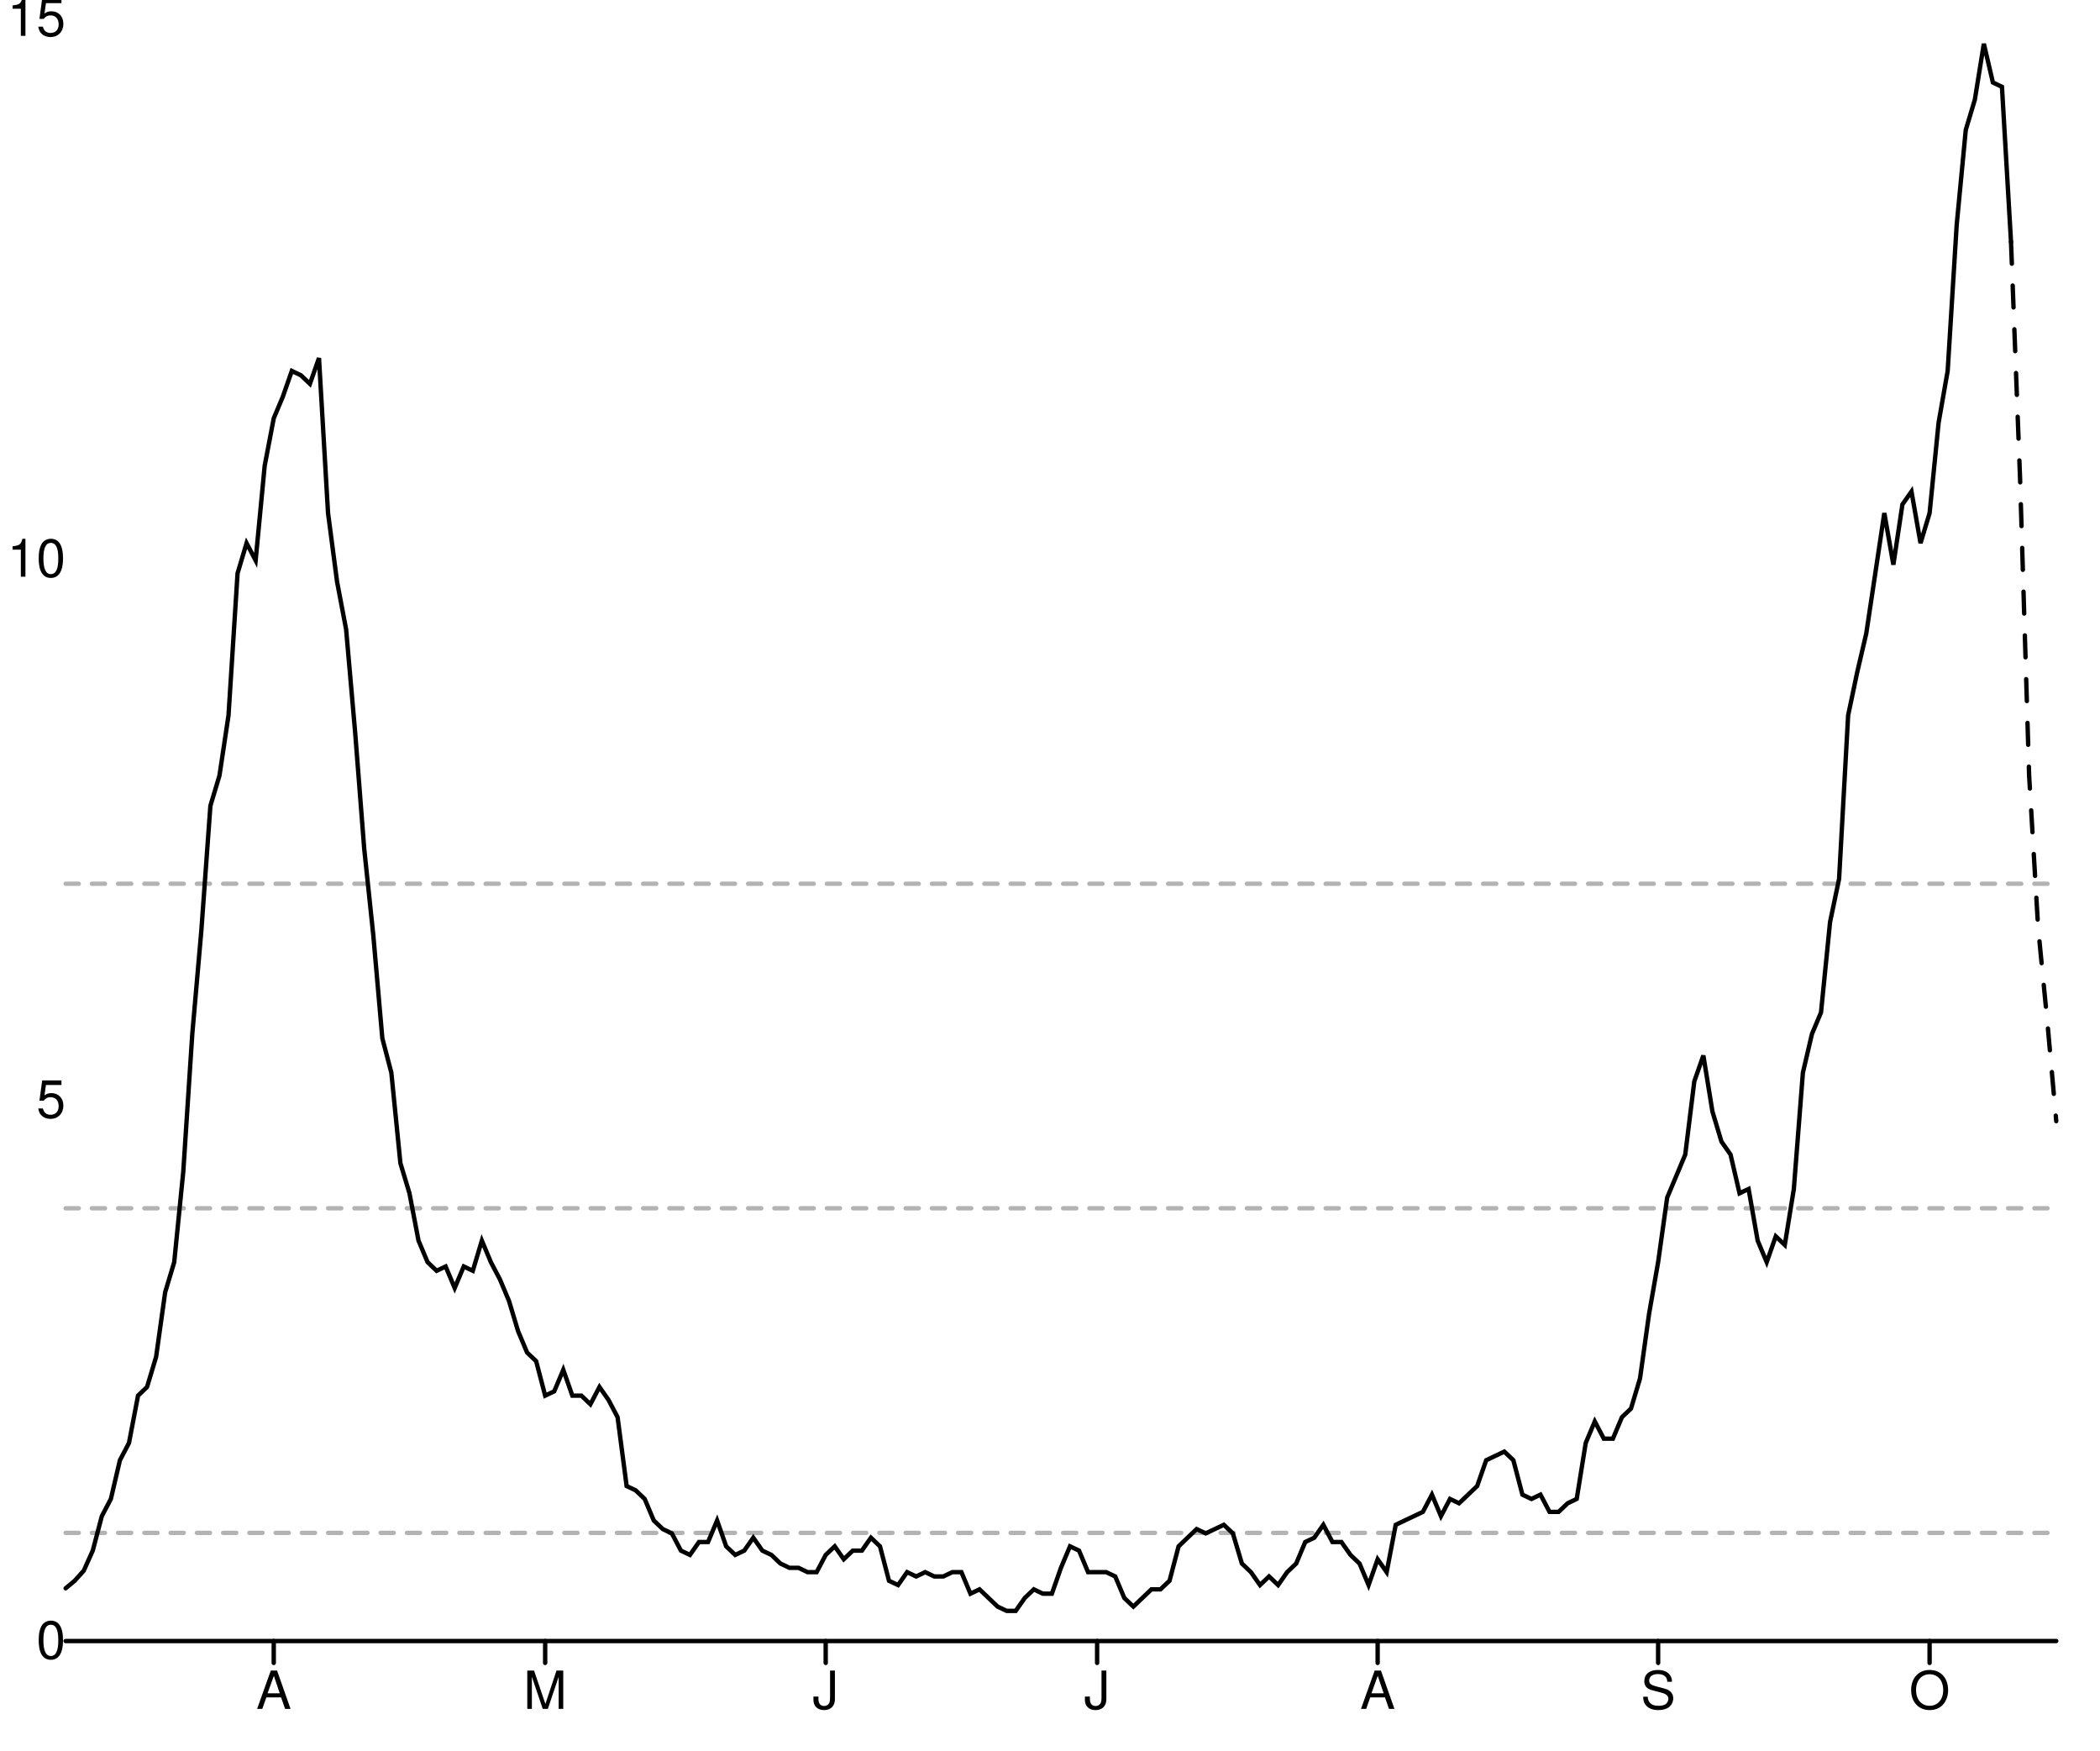
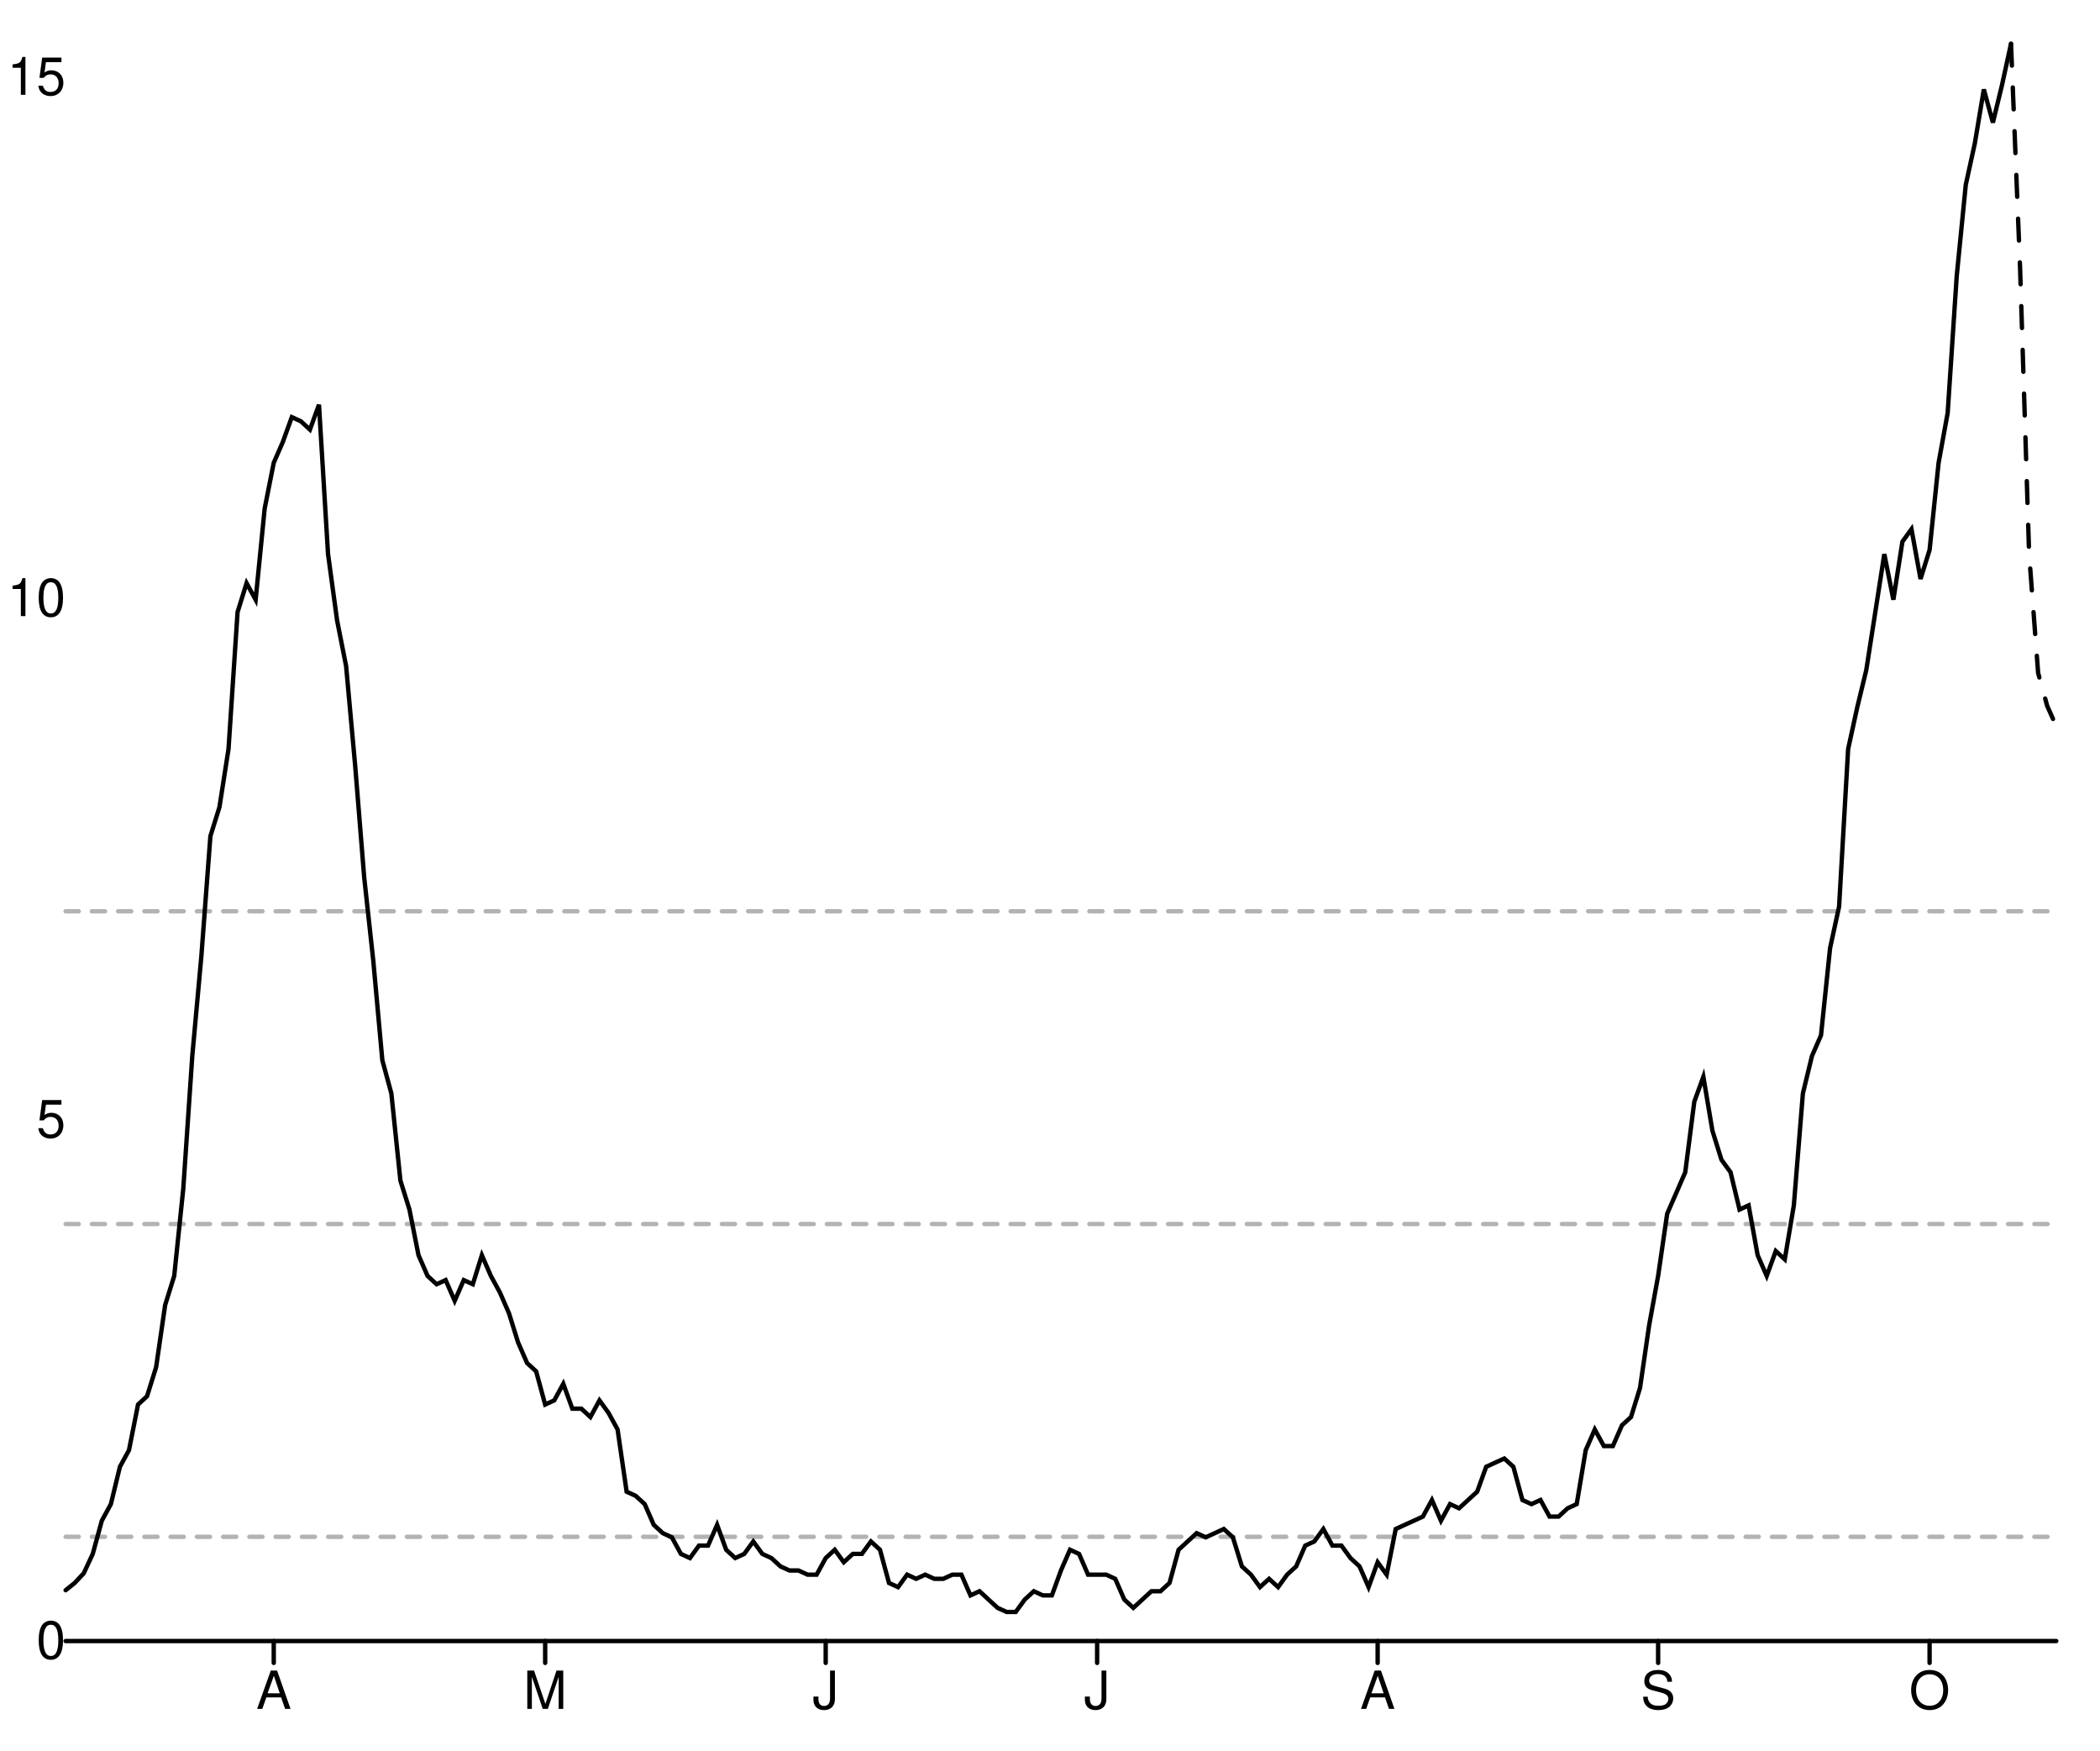
<svg xmlns="http://www.w3.org/2000/svg" width="480" height="400" viewBox="0 0 480 400" style="overflow:display" preserveAspectRatio="xMinYMin meet" overflow="visible">
  <defs>
    <style>
	.data-series path.line { fill-opacity: 0; stroke: black; }
	.data-series path.line.dotted { stroke-dasharray: 12 20 }
	.data-series circle { display: none; }
	.data-series:hover path.line, .data-series.on path.line { stroke-width: 1; }
	.data-series:hover circle, .data-series.on circle { display: inline; }
	.data-series circle:hover, .data-series circle.on { r: 1px!important; }
	.graph-grid { font-family: "Helvetica Neue",Helvetica,Arial,"Lucida Grande",sans-serif; }
	.graph-grid line { stroke: black; stroke-width: 1; stroke-linecap: round; }
	.graph-grid.graph-grid-x text { text-anchor: middle; dominant-baseline: hanging; transform: translateY(10px); }
	.graph-grid.graph-grid-y text { text-anchor: end; dominant-baseline: middle; transform: translateX(-10px); }
	</style>
  </defs>
  <g class="graph-grid graph-grid-y">
    <line x1="15.00" y1="375.00" x2="470.00" y2="375.00" data-left="15" />
    <text x="25" y="375" text-anchor="end">0</text>
-     <text x="25" y="251.393" text-anchor="end">5</text>
-     <text x="25" y="127.785" text-anchor="end">10</text>
-     <text x="25" y="4.178" text-anchor="end">15</text>
+     <text x="25" y="255.888" text-anchor="end">5</text>
+     <text x="25" y="136.775" text-anchor="end">10</text>
+     <text x="25" y="17.663" text-anchor="end">15</text>
    <text style="text-anchor:middle;dominant-baseline:hanging;font-weight:bold;transform: translateY(192.5px) rotate(-90deg);" />
  </g>
  <g class="graph-grid graph-grid-x">
    <line class="tick" x1="62.57" y1="375.00" x2="62.57" y2="380.00" />
    <text x="62.568" y="375" text-anchor="middle">A</text>
    <line class="tick" x1="124.61" y1="375.00" x2="124.61" y2="380.00" />
    <text x="124.614" y="375" text-anchor="middle">M</text>
    <line class="tick" x1="188.73" y1="375.00" x2="188.73" y2="380.00" />
    <text x="188.727" y="375" text-anchor="middle">J</text>
    <line class="tick" x1="250.77" y1="375.00" x2="250.77" y2="380.00" />
    <text x="250.773" y="375" text-anchor="middle">J</text>
    <line class="tick" x1="314.89" y1="375.00" x2="314.89" y2="380.00" />
    <text x="314.886" y="375" text-anchor="middle">A</text>
    <line class="tick" x1="379.00" y1="375.00" x2="379.00" y2="380.00" />
    <text x="379" y="375" text-anchor="middle">S</text>
    <line class="tick" x1="441.05" y1="375.00" x2="441.05" y2="380.00" />
    <text x="441.045" y="375" text-anchor="middle">O</text>
    <text style="text-anchor:middle;dominant-baseline:hanging;font-weight:bold;transform: translateY(192.5px) rotate(-90deg);" />
  </g>
  <g data-series="widespread" class="data-series">
-     <path d="M 15.00,201.95L 470.00,201.95" id="E09000025-level-0" class="line" stroke-width="1" stroke-linecap="round" stroke-dasharray="3,3" fill-opacity="0.3" opacity="0.3" />
+     <path d="M 15.00,208.24L 470.00,208.24" id="E09000025-level-0" class="line" stroke-width="1" stroke-linecap="round" stroke-dasharray="3,3" fill-opacity="0.3" opacity="0.3" />
  </g>
  <g data-series="substantial" class="data-series">
-     <path d="M 15.00,276.11L 470.00,276.11" id="E09000025-level-1" class="line" stroke-width="1" stroke-linecap="round" stroke-dasharray="3,3" fill-opacity="0.3" opacity="0.3" />
+     <path d="M 15.00,279.71L 470.00,279.71" id="E09000025-level-1" class="line" stroke-width="1" stroke-linecap="round" stroke-dasharray="3,3" fill-opacity="0.3" opacity="0.3" />
  </g>
  <g data-series="moderate" class="data-series">
-     <path d="M 15.00,350.28L 470.00,350.28" id="E09000025-level-2" class="line" stroke-width="1" stroke-linecap="round" stroke-dasharray="3,3" fill-opacity="0.3" opacity="0.3" />
+     <path d="M 15.00,351.18L 470.00,351.18" id="E09000025-level-2" class="line" stroke-width="1" stroke-linecap="round" stroke-dasharray="3,3" fill-opacity="0.3" opacity="0.3" />
  </g>
  <g data-series="new-cases" class="data-series">
-     <path d="M 15.00,362.95L 17.07,361.23L 19.14,358.93L 21.20,354.34L 23.27,346.47L 25.34,342.53L 27.41,333.68L 29.48,329.74L 31.55,318.92L 33.61,316.95L 35.68,310.07L 37.75,295.31L 39.82,288.42L 41.89,267.76L 43.95,236.28L 46.02,212.67L 48.09,184.14L 50.16,177.25L 52.23,163.48L 54.30,131.01L 56.36,124.12L 58.43,128.06L 60.50,106.42L 62.57,95.59L 64.64,90.67L 66.70,84.77L 68.77,85.75L 70.84,87.72L 72.91,81.82L 74.98,117.24L 77.05,132.98L 79.11,143.80L 81.18,167.41L 83.25,193.98L 85.32,213.65L 87.39,237.26L 89.45,245.13L 91.52,265.80L 93.59,272.68L 95.66,283.50L 97.73,288.42L 99.80,290.39L 101.86,289.41L 103.93,294.33L 106.00,289.41L 108.07,290.39L 110.14,283.50L 112.20,288.42L 114.27,292.36L 116.34,297.28L 118.41,304.16L 120.48,309.08L 122.55,311.05L 124.61,318.92L 126.68,317.94L 128.75,313.02L 130.82,318.92L 132.89,318.92L 134.95,320.89L 137.02,316.95L 139.09,319.91L 141.16,323.84L 143.23,339.58L 145.30,340.57L 147.36,342.53L 149.43,347.45L 151.50,349.42L 153.57,350.40L 155.64,354.34L 157.70,355.32L 159.77,352.37L 161.84,352.37L 163.91,347.45L 165.98,353.36L 168.05,355.32L 170.11,354.34L 172.18,351.39L 174.25,354.34L 176.32,355.32L 178.39,357.29L 180.45,358.27L 182.52,358.27L 184.59,359.26L 186.66,359.26L 188.73,355.32L 190.80,353.36L 192.86,356.31L 194.93,354.34L 197.00,354.34L 199.07,351.39L 201.14,353.36L 203.20,361.23L 205.27,362.21L 207.34,359.26L 209.41,360.24L 211.48,359.26L 213.55,360.24L 215.61,360.24L 217.68,359.26L 219.75,359.26L 221.82,364.18L 223.89,363.19L 225.95,365.16L 228.02,367.13L 230.09,368.11L 232.16,368.11L 234.23,365.16L 236.30,363.19L 238.36,364.18L 240.43,364.18L 242.50,358.27L 244.57,353.36L 246.64,354.34L 248.70,359.26L 250.77,359.26L 252.84,359.26L 254.91,360.24L 256.98,365.16L 259.05,367.13L 261.11,365.16L 263.18,363.19L 265.25,363.19L 267.32,361.23L 269.39,353.36L 271.45,351.39L 273.52,349.42L 275.59,350.40L 277.66,349.42L 279.73,348.44L 281.80,350.40L 283.86,357.29L 285.93,359.26L 288.00,362.21L 290.07,360.24L 292.14,362.21L 294.20,359.26L 296.27,357.29L 298.34,352.37L 300.41,351.39L 302.48,348.44L 304.55,352.37L 306.61,352.37L 308.68,355.32L 310.75,357.29L 312.82,362.21L 314.89,356.31L 316.95,359.26L 319.02,348.44L 321.09,347.45L 323.16,346.47L 325.23,345.49L 327.30,341.55L 329.36,346.47L 331.43,342.53L 333.50,343.52L 335.57,341.55L 337.64,339.58L 339.70,333.68L 341.77,332.70L 343.84,331.71L 345.91,333.68L 347.98,341.55L 350.05,342.53L 352.11,341.55L 354.18,345.49L 356.25,345.49L 358.32,343.52L 360.39,342.53L 362.45,329.74L 364.52,324.82L 366.59,328.76L 368.66,328.76L 370.73,323.84L 372.80,321.87L 374.86,314.99L 376.93,300.23L 379.00,288.42L 381.07,273.67L 383.14,268.75L 385.20,263.83L 387.27,247.10L 389.34,241.20L 391.41,253.99L 393.48,260.88L 395.55,263.83L 397.61,272.68L 399.68,271.70L 401.75,283.50L 403.82,288.42L 405.89,282.52L 407.95,284.49L 410.02,271.70L 412.09,245.13L 414.16,236.28L 416.23,231.36L 418.30,210.70L 420.36,200.86L 422.43,163.48L 424.50,153.64L 426.57,144.78L 428.64,131.01L 430.70,117.24L 432.77,129.04L 434.84,115.27L 436.91,112.32L 438.98,124.12L 441.05,117.24L 443.11,96.58L 445.18,84.77L 447.25,51.32L 449.32,29.68L 451.39,22.79L 453.45,10.00L 455.52,18.85L 457.59,19.84L 459.66,55.26" id="New cases" class="line" stroke-width="1" stroke-linecap="round" />
+     <path d="M 15.00,363.39L 17.07,361.73L 19.14,359.52L 21.20,355.09L 23.27,347.51L 25.34,343.71L 27.41,335.18L 29.48,331.39L 31.55,320.96L 33.61,319.06L 35.68,312.43L 37.75,298.21L 39.82,291.57L 41.89,271.66L 43.95,241.32L 46.02,218.57L 48.09,191.08L 50.16,184.44L 52.23,171.17L 54.30,139.88L 56.36,133.25L 58.43,137.04L 60.50,116.18L 62.57,105.75L 64.64,101.01L 66.70,95.32L 68.77,96.27L 70.84,98.17L 72.91,92.48L 74.98,126.61L 77.05,141.78L 79.11,152.21L 81.18,174.96L 83.25,200.56L 85.32,219.52L 87.39,242.27L 89.45,249.86L 91.52,269.77L 93.59,276.40L 95.66,286.83L 97.73,291.57L 99.80,293.47L 101.86,292.52L 103.93,297.26L 106.00,292.52L 108.07,293.47L 110.14,286.83L 112.20,291.57L 114.27,295.36L 116.34,300.10L 118.41,306.74L 120.48,311.48L 122.55,313.38L 124.61,320.96L 126.68,320.01L 128.75,316.22L 130.82,321.91L 132.89,321.91L 134.95,323.81L 137.02,320.01L 139.09,322.86L 141.16,326.65L 143.23,340.87L 145.30,341.82L 147.36,343.71L 149.43,348.45L 151.50,350.35L 153.57,351.30L 155.64,355.09L 157.70,356.04L 159.77,353.19L 161.84,353.19L 163.91,348.45L 165.98,354.14L 168.05,356.04L 170.11,355.09L 172.18,352.25L 174.25,355.09L 176.32,356.04L 178.39,357.94L 180.45,358.88L 182.52,358.88L 184.59,359.83L 186.66,359.83L 188.73,356.04L 190.80,354.14L 192.86,356.99L 194.93,355.09L 197.00,355.09L 199.07,352.25L 201.14,354.14L 203.20,361.73L 205.27,362.68L 207.34,359.83L 209.41,360.78L 211.48,359.83L 213.55,360.78L 215.61,360.78L 217.68,359.83L 219.75,359.83L 221.82,364.57L 223.89,363.62L 225.95,365.52L 228.02,367.42L 230.09,368.36L 232.16,368.36L 234.23,365.52L 236.30,363.62L 238.36,364.57L 240.43,364.57L 242.50,358.88L 244.57,354.14L 246.64,355.09L 248.70,359.83L 250.77,359.83L 252.84,359.83L 254.91,360.78L 256.98,365.52L 259.05,367.42L 261.11,365.52L 263.18,363.62L 265.25,363.62L 267.32,361.73L 269.39,354.14L 271.45,352.25L 273.52,350.35L 275.59,351.30L 277.66,350.35L 279.73,349.40L 281.80,351.30L 283.86,357.94L 285.93,359.83L 288.00,362.68L 290.07,360.78L 292.14,362.68L 294.20,359.83L 296.27,357.94L 298.34,353.19L 300.41,352.25L 302.48,349.40L 304.55,353.19L 306.61,353.19L 308.68,356.04L 310.75,357.94L 312.82,362.68L 314.89,356.99L 316.95,359.83L 319.02,349.40L 321.09,348.45L 323.16,347.51L 325.23,346.56L 327.30,342.77L 329.36,347.51L 331.43,343.71L 333.50,344.66L 335.57,342.77L 337.64,340.87L 339.70,335.18L 341.77,334.23L 343.84,333.29L 345.91,335.18L 347.98,342.77L 350.05,343.71L 352.11,342.77L 354.18,346.56L 356.25,346.56L 358.32,344.66L 360.39,343.71L 362.45,331.39L 364.52,326.65L 366.59,330.44L 368.66,330.44L 370.73,325.70L 372.80,323.81L 374.86,317.17L 376.93,302.95L 379.00,291.57L 381.07,277.35L 383.14,272.61L 385.20,267.87L 387.27,251.75L 389.34,246.06L 391.41,258.39L 393.48,265.03L 395.55,267.87L 397.61,276.40L 399.68,275.45L 401.75,286.83L 403.82,291.57L 405.89,285.88L 407.95,287.78L 410.02,275.45L 412.09,249.86L 414.16,241.32L 416.23,236.58L 418.30,216.68L 420.36,207.19L 422.43,171.17L 424.50,161.69L 426.57,153.16L 428.64,139.88L 430.70,126.61L 432.77,137.04L 434.84,123.77L 436.91,120.92L 438.98,132.30L 441.05,125.66L 443.11,105.75L 445.18,94.38L 447.25,63.09L 449.32,42.23L 451.39,32.75L 453.45,20.43L 455.52,28.01L 457.59,19.48L 459.66,10.00" id="New cases" class="line" stroke-width="1" stroke-linecap="round" />
  </g>
  <g data-series="recent-cases" class="data-series">
-     <path d="M 459.66,55.26L 461.73,109.37L 463.80,177.25L 465.86,212.01L 467.93,233.13L 470.00,256.20" id="Recent cases" class="line" stroke-width="1" stroke-linecap="round" stroke-dasharray="5,5" />
+     <path d="M 459.66,10.00L 461.73,61.19L 463.80,126.61L 465.86,153.79L 467.93,161.31L 470.00,165.95" id="Recent cases" class="line" stroke-width="1" stroke-linecap="round" stroke-dasharray="5,5" />
  </g>
</svg>
